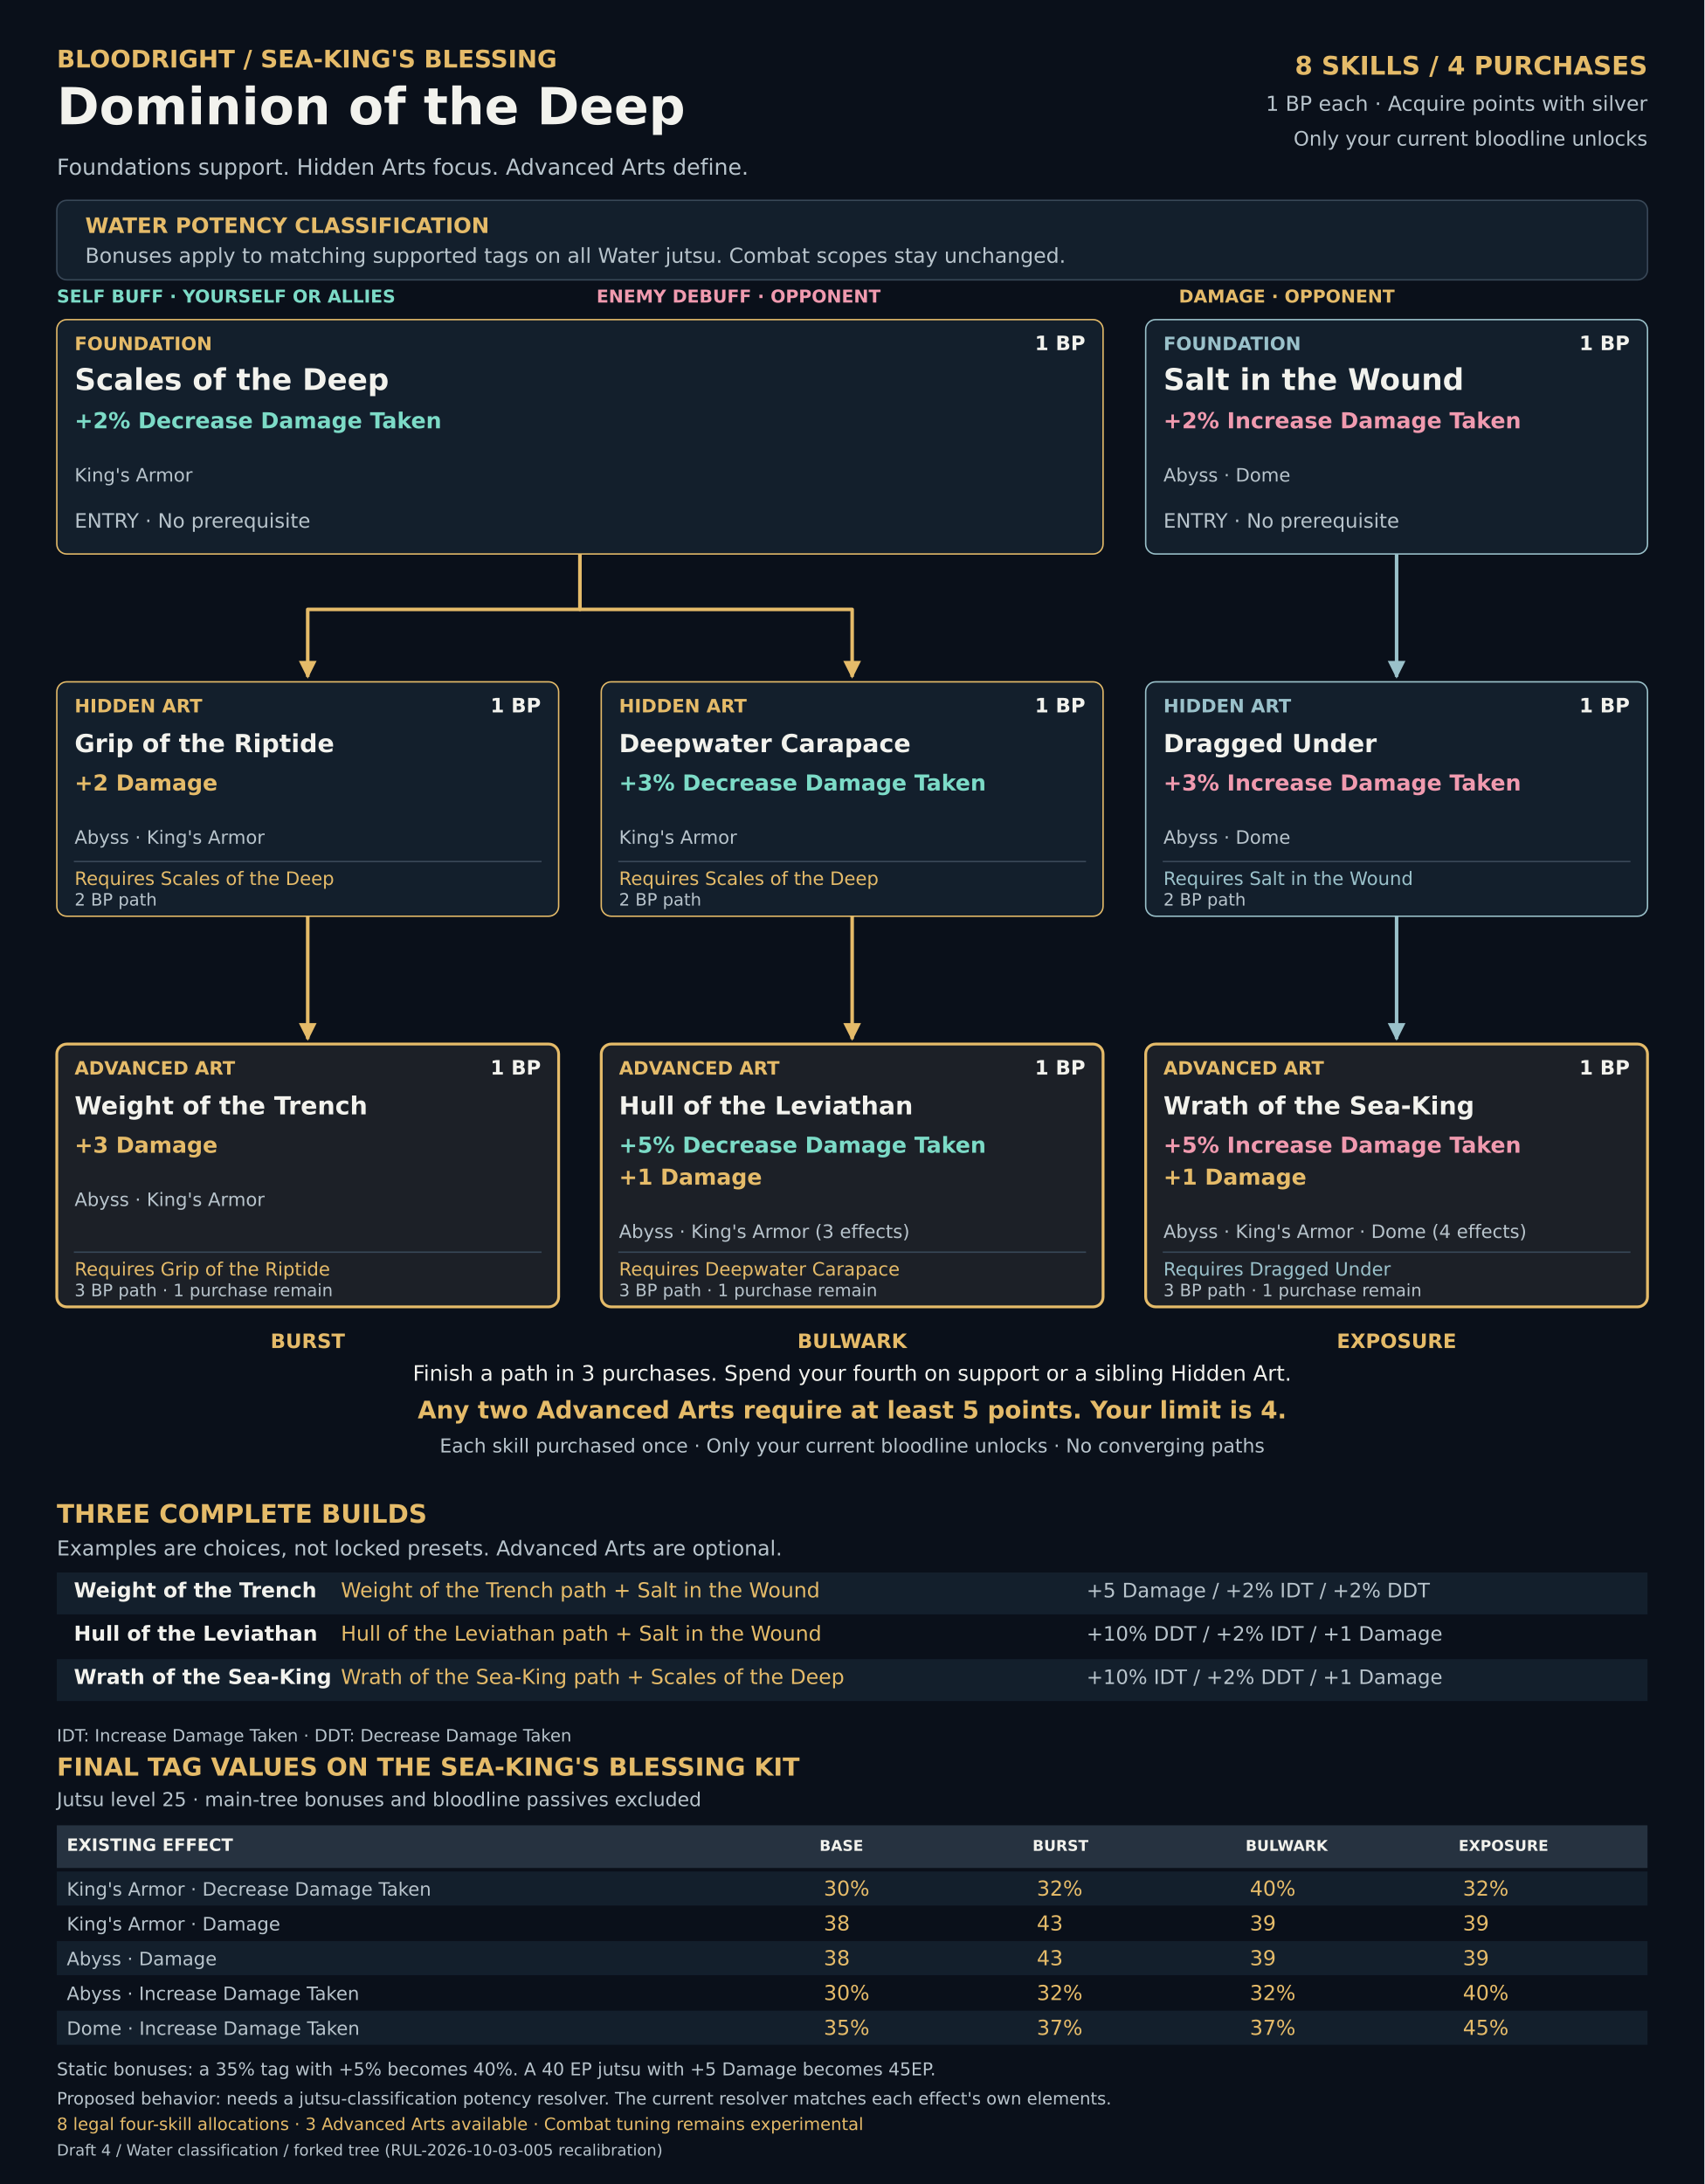
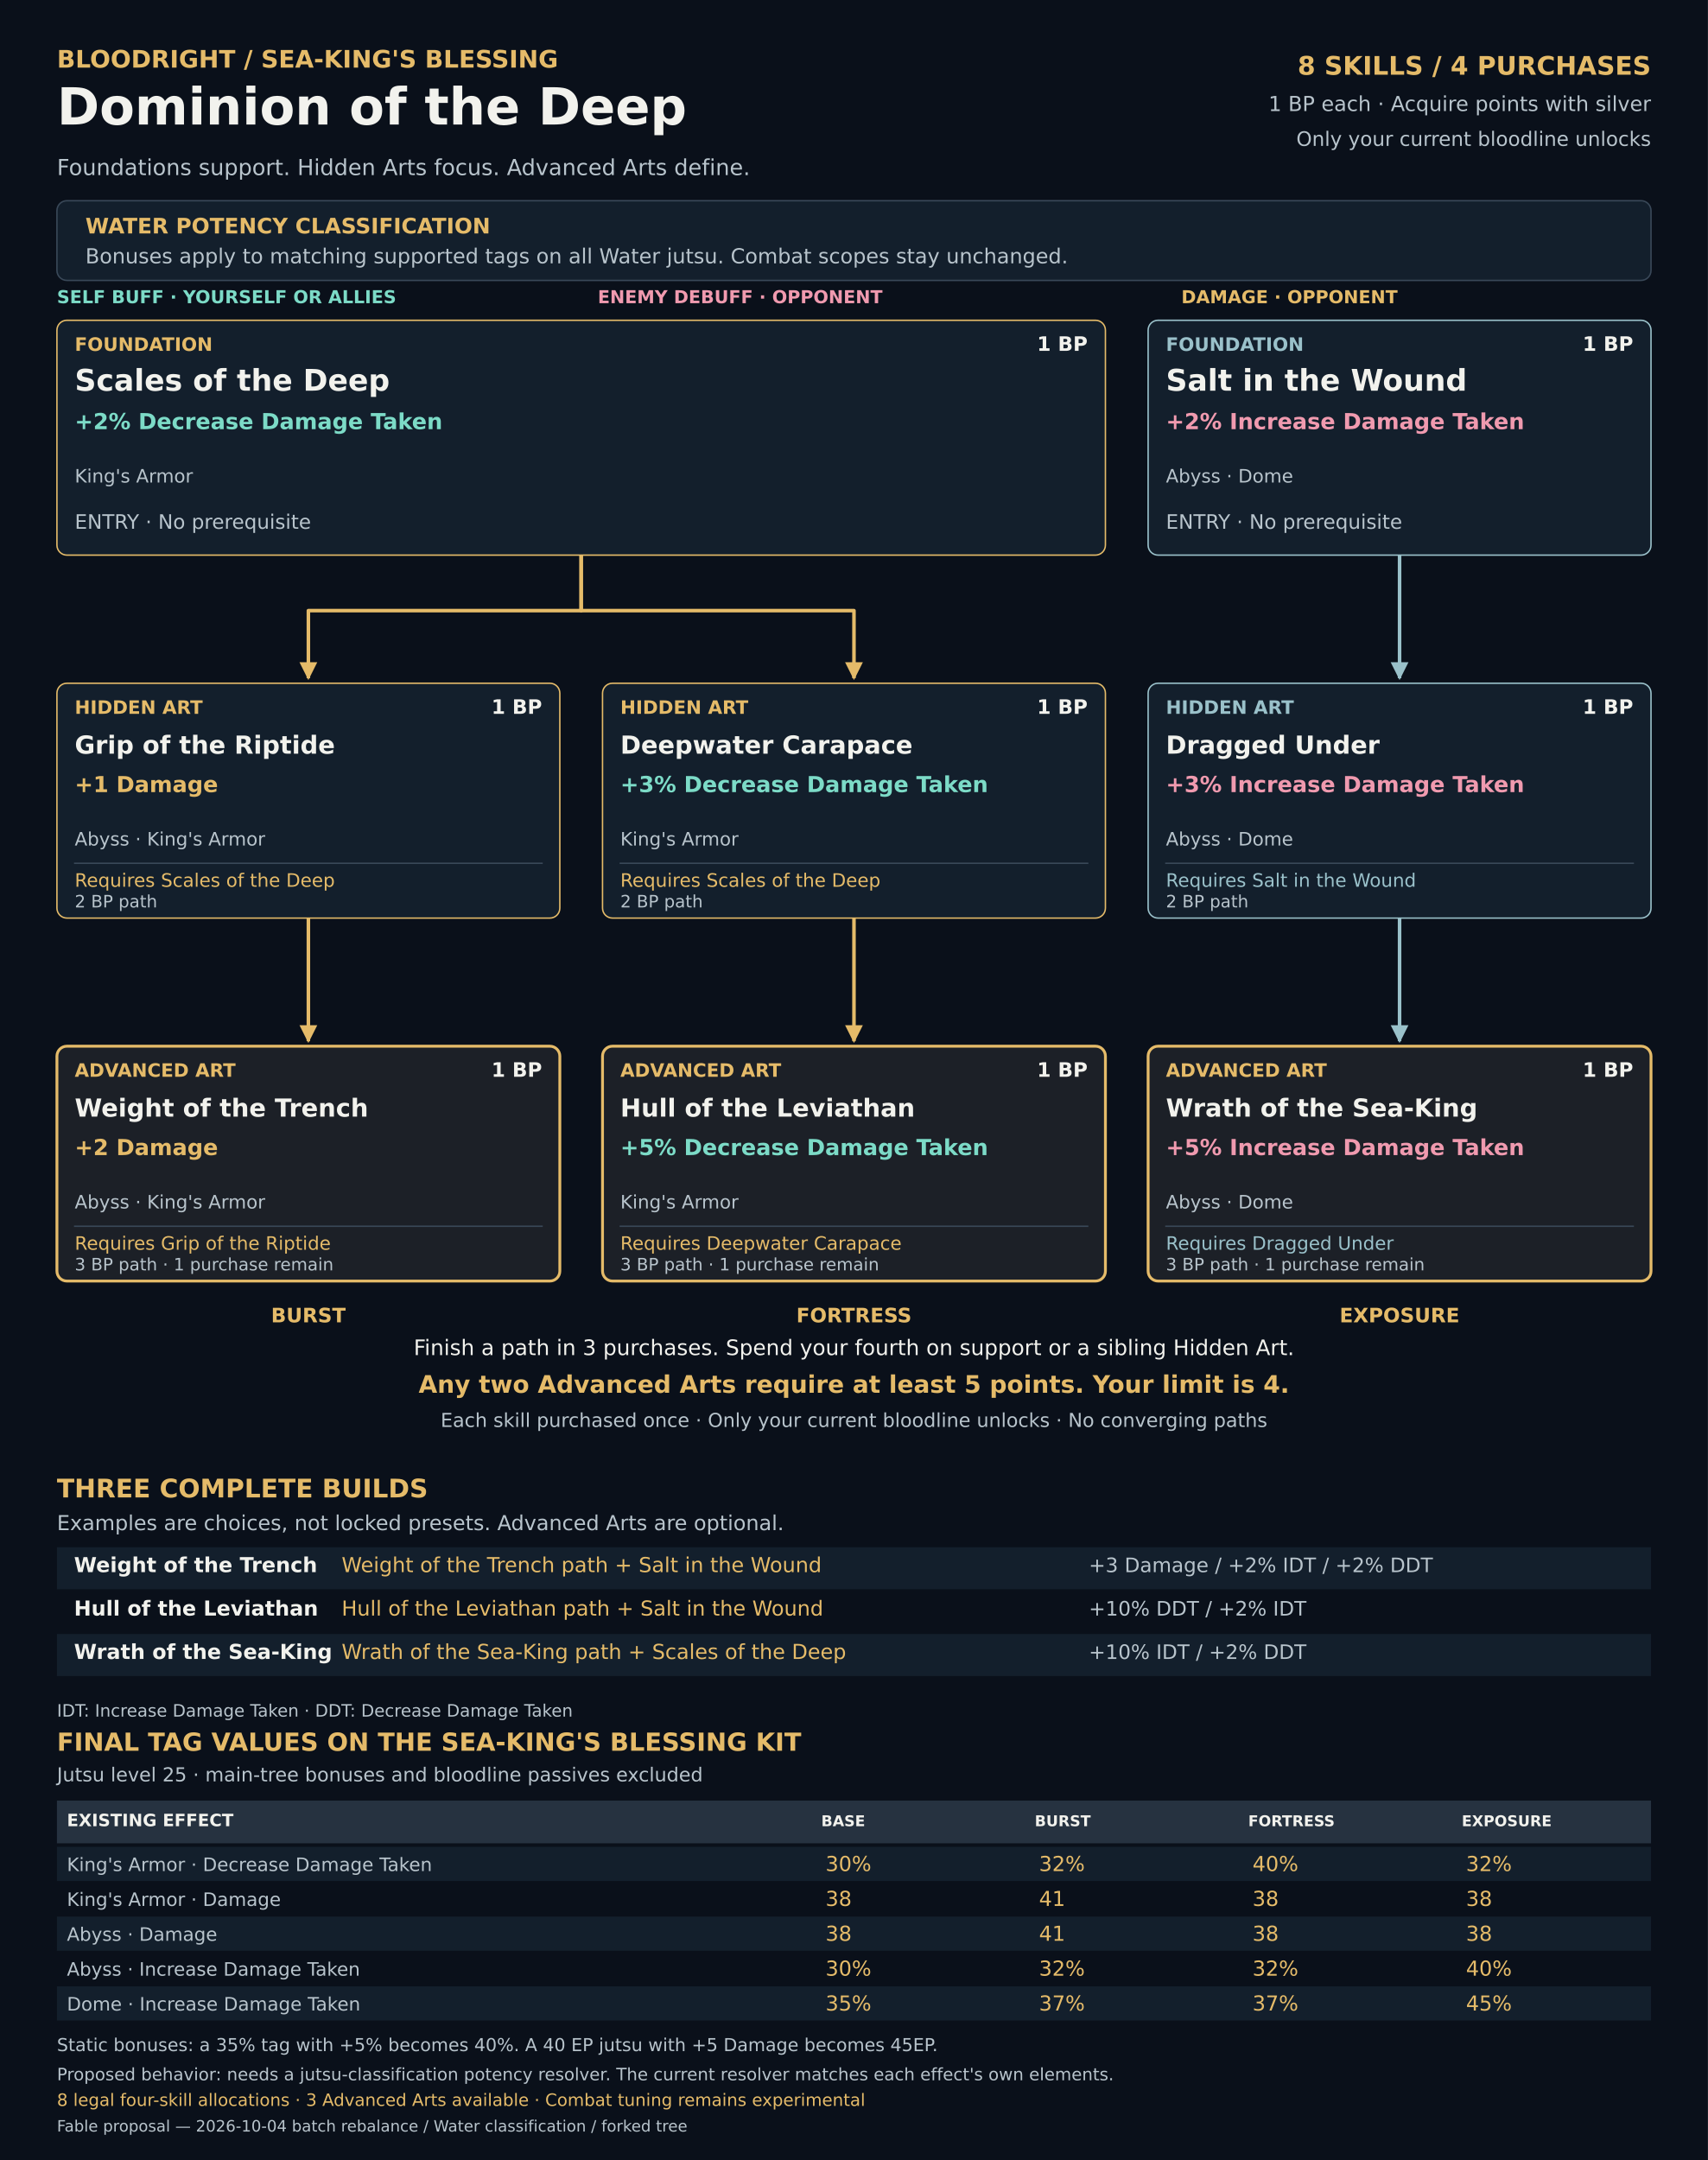
- <svg xmlns="http://www.w3.org/2000/svg" width="2400" height="3075" viewBox="0 0 2400 3075" role="img" aria-labelledby="title desc">
+ <svg xmlns="http://www.w3.org/2000/svg" width="2400" height="3035" viewBox="0 0 2400 3035" role="img" aria-labelledby="title desc">
  <defs>
    <marker id="arrow-0" viewBox="0 0 10 10" refX="9" refY="5" markerWidth="5" markerHeight="5" orient="auto">
      <path d="M0 0L10 5L0 10Z" fill="#e5bb69" />
    </marker>
    <marker id="arrow-1" viewBox="0 0 10 10" refX="9" refY="5" markerWidth="5" markerHeight="5" orient="auto">
      <path d="M0 0L10 5L0 10Z" fill="#9ac1ca" />
    </marker>
    <marker id="arrow-2" viewBox="0 0 10 10" refX="9" refY="5" markerWidth="5" markerHeight="5" orient="auto">
      <path d="M0 0L10 5L0 10Z" fill="#b8d98d" />
    </marker>
    <marker id="arrow-3" viewBox="0 0 10 10" refX="9" refY="5" markerWidth="5" markerHeight="5" orient="auto">
      <path d="M0 0L10 5L0 10Z" fill="#d9a6e0" />
    </marker>
  </defs>
  <g font-family="DejaVu Sans, sans-serif">
-     <rect x="0" y="0" width="2400" height="3075" rx="0" fill="#0a101a" />
+     <rect x="0" y="0" width="2400" height="3035" rx="0" fill="#0a101a" />
    <text x="80" y="95" font-size="34" font-weight="700" fill="#e5bb69" text-anchor="start">BLOODRIGHT / SEA-KING'S BLESSING</text>
    <text x="80" y="175" font-size="72" font-weight="700" fill="#f2f2ed" text-anchor="start">Dominion of the Deep</text>
    <text x="80" y="246" font-size="31" font-weight="400" fill="#b8c4cc" text-anchor="start">Foundations support. Hidden Arts focus. Advanced Arts define.</text>
    <text x="2320" y="105" font-size="36" font-weight="700" fill="#e5bb69" text-anchor="end">8 SKILLS  /  4 PURCHASES</text>
    <text x="2320" y="156" font-size="29" font-weight="400" fill="#b8c4cc" text-anchor="end">1 BP each · Acquire points with silver</text>
    <text x="2320" y="205" font-size="28" font-weight="400" fill="#b8c4cc" text-anchor="end">Only your current bloodline unlocks</text>
    <rect x="80" y="282" width="2240" height="112" rx="14" fill="#131f2c" stroke="#394858" stroke-width="2" />
    <text x="120" y="328" font-size="30" font-weight="700" fill="#e5bb69" text-anchor="start">WATER POTENCY CLASSIFICATION</text>
    <text x="120" y="370" font-size="29" font-weight="400" fill="#b8c4cc" text-anchor="start">Bonuses apply to matching supported tags on all Water jutsu. Combat scopes stay unchanged.</text>
    <text x="80" y="426" font-size="25" font-weight="700" fill="#7cdbc7" text-anchor="start">SELF BUFF · YOURSELF OR ALLIES</text>
    <text x="840" y="426" font-size="25" font-weight="700" fill="#f09aaf" text-anchor="start">ENEMY DEBUFF · OPPONENT</text>
    <text x="1660" y="426" font-size="25" font-weight="700" fill="#e5bb69" text-anchor="start">DAMAGE · OPPONENT</text>
    <path id="edge-02-03" data-from="02" data-to="03" d="M433.333 1290 V1463" fill="none" stroke="#e5bb69" stroke-width="5" stroke-linejoin="round" marker-end="url(#arrow-0)" />
    <path id="edge-04-05" data-from="04" data-to="05" d="M1200 1290 V1463" fill="none" stroke="#e5bb69" stroke-width="5" stroke-linejoin="round" marker-end="url(#arrow-0)" />
    <path id="edge-01-02" data-from="01" data-to="02" d="M816.667 780 V858 H433.333 V953" fill="none" stroke="#e5bb69" stroke-width="5" stroke-linejoin="round" marker-end="url(#arrow-0)" />
    <path id="edge-01-04" data-from="01" data-to="04" d="M816.667 780 V858 H1200 V953" fill="none" stroke="#e5bb69" stroke-width="5" stroke-linejoin="round" marker-end="url(#arrow-0)" />
    <path id="edge-07-08" data-from="07" data-to="08" d="M1966.67 1290 V1463" fill="none" stroke="#9ac1ca" stroke-width="5" stroke-linejoin="round" marker-end="url(#arrow-1)" />
    <path id="edge-06-07" data-from="06" data-to="07" d="M1966.67 780 V953" fill="none" stroke="#9ac1ca" stroke-width="5" stroke-linejoin="round" marker-end="url(#arrow-1)" />
    <g id="node-01" data-cost="1" data-prerequisites="" data-potency-classification="Water">
      <rect x="80" y="450" width="1473.33" height="330" rx="14" fill="#131f2c" stroke="#e5bb69" stroke-width="2" />
      <text x="105.0" y="493" font-size="26" font-weight="700" fill="#e5bb69" text-anchor="start">FOUNDATION</text>
      <text x="1528.333" y="493" font-size="28" font-weight="700" fill="#f2f2ed" text-anchor="end">1 BP</text>
      <text x="105.0" y="549" font-size="42" font-weight="700" fill="#f2f2ed" text-anchor="start">Scales of the Deep</text>
      <text x="105.0" y="603" font-size="31" font-weight="700" fill="#7cdbc7" text-anchor="start">+2% Decrease Damage Taken</text>
      <text x="105.0" y="678" font-size="26" font-weight="400" fill="#b8c4cc" text-anchor="start">King's Armor</text>
      <text x="105.0" y="743" font-size="28" font-weight="400" fill="#b8c4cc" text-anchor="start">ENTRY · No prerequisite</text>
    </g>
    <g id="node-06" data-cost="1" data-prerequisites="" data-potency-classification="Water">
      <rect x="1613.33" y="450" width="706.667" height="330" rx="14" fill="#131f2c" stroke="#9ac1ca" stroke-width="2" />
      <text x="1638.333" y="493" font-size="26" font-weight="700" fill="#9ac1ca" text-anchor="start">FOUNDATION</text>
      <text x="2295.0" y="493" font-size="28" font-weight="700" fill="#f2f2ed" text-anchor="end">1 BP</text>
      <text x="1638.333" y="549" font-size="42" font-weight="700" fill="#f2f2ed" text-anchor="start">Salt in the Wound</text>
      <text x="1638.333" y="603" font-size="31" font-weight="700" fill="#f09aaf" text-anchor="start">+2% Increase Damage Taken</text>
      <text x="1638.333" y="678" font-size="26" font-weight="400" fill="#b8c4cc" text-anchor="start">Abyss · Dome</text>
      <text x="1638.333" y="743" font-size="28" font-weight="400" fill="#b8c4cc" text-anchor="start">ENTRY · No prerequisite</text>
    </g>
    <g id="node-02" data-cost="1" data-prerequisites="01" data-potency-classification="Water">
      <rect x="80" y="960" width="706.667" height="330" rx="14" fill="#131f2c" stroke="#e5bb69" stroke-width="2" />
      <text x="105.0" y="1003" font-size="26" font-weight="700" fill="#e5bb69" text-anchor="start">HIDDEN ART</text>
      <text x="761.667" y="1003" font-size="28" font-weight="700" fill="#f2f2ed" text-anchor="end">1 BP</text>
      <text x="105.0" y="1059" font-size="35" font-weight="700" fill="#f2f2ed" text-anchor="start">Grip of the Riptide</text>
-       <text x="105.0" y="1113" font-size="31" font-weight="700" fill="#e5bb69" text-anchor="start">+2 Damage</text>
+       <text x="105.0" y="1113" font-size="31" font-weight="700" fill="#e5bb69" text-anchor="start">+1 Damage</text>
      <text x="105.0" y="1188" font-size="26" font-weight="400" fill="#b8c4cc" text-anchor="start">Abyss · King's Armor</text>
      <path d="M104 1213 L762.667 1213" fill="none" stroke="#394858" stroke-width="2" />
      <text x="105.0" y="1246" font-size="26" font-weight="400" fill="#e5bb69" text-anchor="start">Requires Scales of the Deep</text>
      <text x="105.0" y="1275" font-size="24" font-weight="400" fill="#b8c4cc" text-anchor="start">2 BP path</text>
    </g>
    <g id="node-04" data-cost="1" data-prerequisites="01" data-potency-classification="Water">
      <rect x="846.667" y="960" width="706.667" height="330" rx="14" fill="#131f2c" stroke="#e5bb69" stroke-width="2" />
      <text x="871.667" y="1003" font-size="26" font-weight="700" fill="#e5bb69" text-anchor="start">HIDDEN ART</text>
      <text x="1528.333" y="1003" font-size="28" font-weight="700" fill="#f2f2ed" text-anchor="end">1 BP</text>
      <text x="871.667" y="1059" font-size="35" font-weight="700" fill="#f2f2ed" text-anchor="start">Deepwater Carapace</text>
      <text x="871.667" y="1113" font-size="31" font-weight="700" fill="#7cdbc7" text-anchor="start">+3% Decrease Damage Taken</text>
      <text x="871.667" y="1188" font-size="26" font-weight="400" fill="#b8c4cc" text-anchor="start">King's Armor</text>
      <path d="M870.667 1213 L1529.33 1213" fill="none" stroke="#394858" stroke-width="2" />
      <text x="871.667" y="1246" font-size="26" font-weight="400" fill="#e5bb69" text-anchor="start">Requires Scales of the Deep</text>
      <text x="871.667" y="1275" font-size="24" font-weight="400" fill="#b8c4cc" text-anchor="start">2 BP path</text>
    </g>
    <g id="node-07" data-cost="1" data-prerequisites="06" data-potency-classification="Water">
      <rect x="1613.33" y="960" width="706.667" height="330" rx="14" fill="#131f2c" stroke="#9ac1ca" stroke-width="2" />
      <text x="1638.333" y="1003" font-size="26" font-weight="700" fill="#9ac1ca" text-anchor="start">HIDDEN ART</text>
      <text x="2295.0" y="1003" font-size="28" font-weight="700" fill="#f2f2ed" text-anchor="end">1 BP</text>
      <text x="1638.333" y="1059" font-size="35" font-weight="700" fill="#f2f2ed" text-anchor="start">Dragged Under</text>
      <text x="1638.333" y="1113" font-size="31" font-weight="700" fill="#f09aaf" text-anchor="start">+3% Increase Damage Taken</text>
      <text x="1638.333" y="1188" font-size="26" font-weight="400" fill="#b8c4cc" text-anchor="start">Abyss · Dome</text>
      <path d="M1637.33 1213 L2296 1213" fill="none" stroke="#394858" stroke-width="2" />
      <text x="1638.333" y="1246" font-size="26" font-weight="400" fill="#9ac1ca" text-anchor="start">Requires Salt in the Wound</text>
      <text x="1638.333" y="1275" font-size="24" font-weight="400" fill="#b8c4cc" text-anchor="start">2 BP path</text>
    </g>
    <g id="node-03" data-cost="1" data-prerequisites="02" data-potency-classification="Water">
-       <rect x="80" y="1470" width="706.667" height="370" rx="14" fill="#1c2027" stroke="#e5bb69" stroke-width="4" />
+       <rect x="80" y="1470" width="706.667" height="330" rx="14" fill="#1c2027" stroke="#e5bb69" stroke-width="4" />
      <text x="105.0" y="1513" font-size="26" font-weight="700" fill="#e5bb69" text-anchor="start">ADVANCED ART</text>
      <text x="761.667" y="1513" font-size="28" font-weight="700" fill="#f2f2ed" text-anchor="end">1 BP</text>
      <text x="105.0" y="1569" font-size="35" font-weight="700" fill="#f2f2ed" text-anchor="start">Weight of the Trench</text>
-       <text x="105.0" y="1623" font-size="31" font-weight="700" fill="#e5bb69" text-anchor="start">+3 Damage</text>
+       <text x="105.0" y="1623" font-size="31" font-weight="700" fill="#e5bb69" text-anchor="start">+2 Damage</text>
      <text x="105.0" y="1698" font-size="26" font-weight="400" fill="#b8c4cc" text-anchor="start">Abyss · King's Armor</text>
-       <path d="M104 1763 L762.667 1763" fill="none" stroke="#394858" stroke-width="2" />
-       <text x="105.0" y="1796" font-size="26" font-weight="400" fill="#e5bb69" text-anchor="start">Requires Grip of the Riptide</text>
-       <text x="105.0" y="1825" font-size="24" font-weight="400" fill="#b8c4cc" text-anchor="start">3 BP path · 1 purchase remain</text>
+       <path d="M104 1723 L762.667 1723" fill="none" stroke="#394858" stroke-width="2" />
+       <text x="105.0" y="1756" font-size="26" font-weight="400" fill="#e5bb69" text-anchor="start">Requires Grip of the Riptide</text>
+       <text x="105.0" y="1785" font-size="24" font-weight="400" fill="#b8c4cc" text-anchor="start">3 BP path · 1 purchase remain</text>
    </g>
    <g id="node-05" data-cost="1" data-prerequisites="04" data-potency-classification="Water">
-       <rect x="846.667" y="1470" width="706.667" height="370" rx="14" fill="#1c2027" stroke="#e5bb69" stroke-width="4" />
+       <rect x="846.667" y="1470" width="706.667" height="330" rx="14" fill="#1c2027" stroke="#e5bb69" stroke-width="4" />
      <text x="871.667" y="1513" font-size="26" font-weight="700" fill="#e5bb69" text-anchor="start">ADVANCED ART</text>
      <text x="1528.333" y="1513" font-size="28" font-weight="700" fill="#f2f2ed" text-anchor="end">1 BP</text>
      <text x="871.667" y="1569" font-size="35" font-weight="700" fill="#f2f2ed" text-anchor="start">Hull of the Leviathan</text>
      <text x="871.667" y="1623" font-size="31" font-weight="700" fill="#7cdbc7" text-anchor="start">+5% Decrease Damage Taken</text>
-       <text x="871.667" y="1668" font-size="31" font-weight="700" fill="#e5bb69" text-anchor="start">+1 Damage</text>
-       <text x="871.667" y="1743" font-size="26" font-weight="400" fill="#b8c4cc" text-anchor="start">Abyss · King's Armor (3 effects)</text>
-       <path d="M870.667 1763 L1529.33 1763" fill="none" stroke="#394858" stroke-width="2" />
-       <text x="871.667" y="1796" font-size="26" font-weight="400" fill="#e5bb69" text-anchor="start">Requires Deepwater Carapace</text>
-       <text x="871.667" y="1825" font-size="24" font-weight="400" fill="#b8c4cc" text-anchor="start">3 BP path · 1 purchase remain</text>
+       <text x="871.667" y="1698" font-size="26" font-weight="400" fill="#b8c4cc" text-anchor="start">King's Armor</text>
+       <path d="M870.667 1723 L1529.33 1723" fill="none" stroke="#394858" stroke-width="2" />
+       <text x="871.667" y="1756" font-size="26" font-weight="400" fill="#e5bb69" text-anchor="start">Requires Deepwater Carapace</text>
+       <text x="871.667" y="1785" font-size="24" font-weight="400" fill="#b8c4cc" text-anchor="start">3 BP path · 1 purchase remain</text>
    </g>
    <g id="node-08" data-cost="1" data-prerequisites="07" data-potency-classification="Water">
-       <rect x="1613.33" y="1470" width="706.667" height="370" rx="14" fill="#1c2027" stroke="#e5bb69" stroke-width="4" />
+       <rect x="1613.33" y="1470" width="706.667" height="330" rx="14" fill="#1c2027" stroke="#e5bb69" stroke-width="4" />
      <text x="1638.333" y="1513" font-size="26" font-weight="700" fill="#e5bb69" text-anchor="start">ADVANCED ART</text>
      <text x="2295.0" y="1513" font-size="28" font-weight="700" fill="#f2f2ed" text-anchor="end">1 BP</text>
      <text x="1638.333" y="1569" font-size="35" font-weight="700" fill="#f2f2ed" text-anchor="start">Wrath of the Sea-King</text>
      <text x="1638.333" y="1623" font-size="31" font-weight="700" fill="#f09aaf" text-anchor="start">+5% Increase Damage Taken</text>
-       <text x="1638.333" y="1668" font-size="31" font-weight="700" fill="#e5bb69" text-anchor="start">+1 Damage</text>
-       <text x="1638.333" y="1743" font-size="26" font-weight="400" fill="#b8c4cc" text-anchor="start">Abyss · King's Armor · Dome (4 effects)</text>
-       <path d="M1637.33 1763 L2296 1763" fill="none" stroke="#394858" stroke-width="2" />
-       <text x="1638.333" y="1796" font-size="26" font-weight="400" fill="#9ac1ca" text-anchor="start">Requires Dragged Under</text>
-       <text x="1638.333" y="1825" font-size="24" font-weight="400" fill="#b8c4cc" text-anchor="start">3 BP path · 1 purchase remain</text>
+       <text x="1638.333" y="1698" font-size="26" font-weight="400" fill="#b8c4cc" text-anchor="start">Abyss · Dome</text>
+       <path d="M1637.33 1723 L2296 1723" fill="none" stroke="#394858" stroke-width="2" />
+       <text x="1638.333" y="1756" font-size="26" font-weight="400" fill="#9ac1ca" text-anchor="start">Requires Dragged Under</text>
+       <text x="1638.333" y="1785" font-size="24" font-weight="400" fill="#b8c4cc" text-anchor="start">3 BP path · 1 purchase remain</text>
    </g>
-     <text x="433.333" y="1898" font-size="28" font-weight="700" fill="#e5bb69" text-anchor="middle">BURST</text>
-     <text x="1200.0" y="1898" font-size="28" font-weight="700" fill="#e5bb69" text-anchor="middle">BULWARK</text>
-     <text x="1966.667" y="1898" font-size="28" font-weight="700" fill="#e5bb69" text-anchor="middle">EXPOSURE</text>
-     <text x="1200.0" y="1944" font-size="30" font-weight="400" fill="#f2f2ed" text-anchor="middle">Finish a path in 3 purchases. Spend your fourth on support or a sibling Hidden Art.</text>
-     <text x="1200.0" y="1997" font-size="34" font-weight="700" fill="#e5bb69" text-anchor="middle">Any two Advanced Arts require at least 5 points. Your limit is 4.</text>
-     <text x="1200.0" y="2045" font-size="27" font-weight="400" fill="#b8c4cc" text-anchor="middle">Each skill purchased once · Only your current bloodline unlocks · No converging paths</text>
-     <text x="80" y="2144" font-size="36" font-weight="700" fill="#e5bb69" text-anchor="start">THREE COMPLETE BUILDS</text>
-     <text x="80" y="2190" font-size="29" font-weight="400" fill="#b8c4cc" text-anchor="start">Examples are choices, not locked presets. Advanced Arts are optional.</text>
-     <rect x="80" y="2214" width="2240" height="59" rx="0" fill="#131f2c" />
-     <text x="104" y="2249" font-size="29" font-weight="700" fill="#f2f2ed" text-anchor="start">Weight of the Trench</text>
-     <text x="480" y="2249" font-size="29" font-weight="400" fill="#e5bb69" text-anchor="start">Weight of the Trench path + Salt in the Wound</text>
-     <text x="1530" y="2249" font-size="28" font-weight="400" fill="#b8c4cc" text-anchor="start">+5 Damage / +2% IDT / +2% DDT</text>
-     <rect x="80" y="2275" width="2240" height="59" rx="0" fill="#0a101a" />
-     <text x="104" y="2310" font-size="29" font-weight="700" fill="#f2f2ed" text-anchor="start">Hull of the Leviathan</text>
-     <text x="480" y="2310" font-size="29" font-weight="400" fill="#e5bb69" text-anchor="start">Hull of the Leviathan path + Salt in the Wound</text>
-     <text x="1530" y="2310" font-size="28" font-weight="400" fill="#b8c4cc" text-anchor="start">+10% DDT / +2% IDT / +1 Damage</text>
-     <rect x="80" y="2336" width="2240" height="59" rx="0" fill="#131f2c" />
-     <text x="104" y="2371" font-size="29" font-weight="700" fill="#f2f2ed" text-anchor="start">Wrath of the Sea-King</text>
-     <text x="480" y="2371" font-size="29" font-weight="400" fill="#e5bb69" text-anchor="start">Wrath of the Sea-King path + Scales of the Deep</text>
-     <text x="1530" y="2371" font-size="28" font-weight="400" fill="#b8c4cc" text-anchor="start">+10% IDT / +2% DDT / +1 Damage</text>
-     <text x="80" y="2452" font-size="24" font-weight="400" fill="#b8c4cc" text-anchor="start">IDT: Increase Damage Taken · DDT: Decrease Damage Taken</text>
-     <text x="80" y="2500" font-size="35" font-weight="700" fill="#e5bb69" text-anchor="start">FINAL TAG VALUES ON THE SEA-KING'S BLESSING KIT</text>
-     <text x="80" y="2543" font-size="27" font-weight="400" fill="#b8c4cc" text-anchor="start">Jutsu level 25 · main-tree bonuses and bloodline passives excluded</text>
-     <rect x="80" y="2570" width="2240" height="60" rx="0" fill="#263240" />
-     <text x="94" y="2606" font-size="24" font-weight="700" fill="#f2f2ed" text-anchor="start">EXISTING EFFECT</text>
-     <text x="1154.0" y="2606" font-size="21" font-weight="700" fill="#f2f2ed" text-anchor="start">BASE</text>
-     <text x="1454.0" y="2606" font-size="21" font-weight="700" fill="#f2f2ed" text-anchor="start">BURST</text>
-     <text x="1754.0" y="2606" font-size="21" font-weight="700" fill="#f2f2ed" text-anchor="start">BULWARK</text>
-     <text x="2054.0" y="2606" font-size="21" font-weight="700" fill="#f2f2ed" text-anchor="start">EXPOSURE</text>
-     <rect x="80" y="2635" width="2240" height="48" rx="0" fill="#131f2c" />
-     <text x="94" y="2669" font-size="26" font-weight="400" fill="#b8c4cc" text-anchor="start">King's Armor · Decrease Damage Taken</text>
-     <text x="1160.0" y="2669" font-size="29" font-weight="400" fill="#e5bb69" text-anchor="start">30%</text>
-     <text x="1460.0" y="2669" font-size="29" font-weight="400" fill="#e5bb69" text-anchor="start">32%</text>
-     <text x="1760.0" y="2669" font-size="29" font-weight="400" fill="#e5bb69" text-anchor="start">40%</text>
-     <text x="2060.0" y="2669" font-size="29" font-weight="400" fill="#e5bb69" text-anchor="start">32%</text>
-     <text x="94" y="2718" font-size="26" font-weight="400" fill="#b8c4cc" text-anchor="start">King's Armor · Damage</text>
-     <text x="1160.0" y="2718" font-size="29" font-weight="400" fill="#e5bb69" text-anchor="start">38</text>
-     <text x="1460.0" y="2718" font-size="29" font-weight="400" fill="#e5bb69" text-anchor="start">43</text>
-     <text x="1760.0" y="2718" font-size="29" font-weight="400" fill="#e5bb69" text-anchor="start">39</text>
-     <text x="2060.0" y="2718" font-size="29" font-weight="400" fill="#e5bb69" text-anchor="start">39</text>
-     <rect x="80" y="2733" width="2240" height="48" rx="0" fill="#131f2c" />
-     <text x="94" y="2767" font-size="26" font-weight="400" fill="#b8c4cc" text-anchor="start">Abyss · Damage</text>
-     <text x="1160.0" y="2767" font-size="29" font-weight="400" fill="#e5bb69" text-anchor="start">38</text>
-     <text x="1460.0" y="2767" font-size="29" font-weight="400" fill="#e5bb69" text-anchor="start">43</text>
-     <text x="1760.0" y="2767" font-size="29" font-weight="400" fill="#e5bb69" text-anchor="start">39</text>
-     <text x="2060.0" y="2767" font-size="29" font-weight="400" fill="#e5bb69" text-anchor="start">39</text>
-     <text x="94" y="2816" font-size="26" font-weight="400" fill="#b8c4cc" text-anchor="start">Abyss · Increase Damage Taken</text>
-     <text x="1160.0" y="2816" font-size="29" font-weight="400" fill="#e5bb69" text-anchor="start">30%</text>
-     <text x="1460.0" y="2816" font-size="29" font-weight="400" fill="#e5bb69" text-anchor="start">32%</text>
-     <text x="1760.0" y="2816" font-size="29" font-weight="400" fill="#e5bb69" text-anchor="start">32%</text>
-     <text x="2060.0" y="2816" font-size="29" font-weight="400" fill="#e5bb69" text-anchor="start">40%</text>
-     <rect x="80" y="2831" width="2240" height="48" rx="0" fill="#131f2c" />
-     <text x="94" y="2865" font-size="26" font-weight="400" fill="#b8c4cc" text-anchor="start">Dome · Increase Damage Taken</text>
-     <text x="1160.0" y="2865" font-size="29" font-weight="400" fill="#e5bb69" text-anchor="start">35%</text>
-     <text x="1460.0" y="2865" font-size="29" font-weight="400" fill="#e5bb69" text-anchor="start">37%</text>
-     <text x="1760.0" y="2865" font-size="29" font-weight="400" fill="#e5bb69" text-anchor="start">37%</text>
-     <text x="2060.0" y="2865" font-size="29" font-weight="400" fill="#e5bb69" text-anchor="start">45%</text>
-     <text x="80" y="2922" font-size="25" font-weight="400" fill="#b8c4cc" text-anchor="start">Static bonuses: a 35% tag with +5% becomes 40%. A 40 EP jutsu with +5 Damage becomes 45EP.</text>
-     <text x="80" y="2963" font-size="24" font-weight="400" fill="#b8c4cc" text-anchor="start">Proposed behavior: needs a jutsu-classification potency resolver. The current resolver matches each effect's own elements.</text>
-     <text x="80" y="2999" font-size="24" font-weight="400" fill="#e5bb69" text-anchor="start">8 legal four-skill allocations · 3 Advanced Arts available · Combat tuning remains experimental</text>
-     <text x="80" y="3035" font-size="22" font-weight="400" fill="#b8c4cc" text-anchor="start">Draft 4 / Water classification / forked tree (RUL-2026-10-03-005 recalibration)</text>
+     <text x="433.333" y="1858" font-size="28" font-weight="700" fill="#e5bb69" text-anchor="middle">BURST</text>
+     <text x="1200.0" y="1858" font-size="28" font-weight="700" fill="#e5bb69" text-anchor="middle">FORTRESS</text>
+     <text x="1966.667" y="1858" font-size="28" font-weight="700" fill="#e5bb69" text-anchor="middle">EXPOSURE</text>
+     <text x="1200.0" y="1904" font-size="30" font-weight="400" fill="#f2f2ed" text-anchor="middle">Finish a path in 3 purchases. Spend your fourth on support or a sibling Hidden Art.</text>
+     <text x="1200.0" y="1957" font-size="34" font-weight="700" fill="#e5bb69" text-anchor="middle">Any two Advanced Arts require at least 5 points. Your limit is 4.</text>
+     <text x="1200.0" y="2005" font-size="27" font-weight="400" fill="#b8c4cc" text-anchor="middle">Each skill purchased once · Only your current bloodline unlocks · No converging paths</text>
+     <text x="80" y="2104" font-size="36" font-weight="700" fill="#e5bb69" text-anchor="start">THREE COMPLETE BUILDS</text>
+     <text x="80" y="2150" font-size="29" font-weight="400" fill="#b8c4cc" text-anchor="start">Examples are choices, not locked presets. Advanced Arts are optional.</text>
+     <rect x="80" y="2174" width="2240" height="59" rx="0" fill="#131f2c" />
+     <text x="104" y="2209" font-size="29" font-weight="700" fill="#f2f2ed" text-anchor="start">Weight of the Trench</text>
+     <text x="480" y="2209" font-size="29" font-weight="400" fill="#e5bb69" text-anchor="start">Weight of the Trench path + Salt in the Wound</text>
+     <text x="1530" y="2209" font-size="28" font-weight="400" fill="#b8c4cc" text-anchor="start">+3 Damage / +2% IDT / +2% DDT</text>
+     <rect x="80" y="2235" width="2240" height="59" rx="0" fill="#0a101a" />
+     <text x="104" y="2270" font-size="29" font-weight="700" fill="#f2f2ed" text-anchor="start">Hull of the Leviathan</text>
+     <text x="480" y="2270" font-size="29" font-weight="400" fill="#e5bb69" text-anchor="start">Hull of the Leviathan path + Salt in the Wound</text>
+     <text x="1530" y="2270" font-size="28" font-weight="400" fill="#b8c4cc" text-anchor="start">+10% DDT / +2% IDT</text>
+     <rect x="80" y="2296" width="2240" height="59" rx="0" fill="#131f2c" />
+     <text x="104" y="2331" font-size="29" font-weight="700" fill="#f2f2ed" text-anchor="start">Wrath of the Sea-King</text>
+     <text x="480" y="2331" font-size="29" font-weight="400" fill="#e5bb69" text-anchor="start">Wrath of the Sea-King path + Scales of the Deep</text>
+     <text x="1530" y="2331" font-size="28" font-weight="400" fill="#b8c4cc" text-anchor="start">+10% IDT / +2% DDT</text>
+     <text x="80" y="2412" font-size="24" font-weight="400" fill="#b8c4cc" text-anchor="start">IDT: Increase Damage Taken · DDT: Decrease Damage Taken</text>
+     <text x="80" y="2460" font-size="35" font-weight="700" fill="#e5bb69" text-anchor="start">FINAL TAG VALUES ON THE SEA-KING'S BLESSING KIT</text>
+     <text x="80" y="2503" font-size="27" font-weight="400" fill="#b8c4cc" text-anchor="start">Jutsu level 25 · main-tree bonuses and bloodline passives excluded</text>
+     <rect x="80" y="2530" width="2240" height="60" rx="0" fill="#263240" />
+     <text x="94" y="2566" font-size="24" font-weight="700" fill="#f2f2ed" text-anchor="start">EXISTING EFFECT</text>
+     <text x="1154.0" y="2566" font-size="21" font-weight="700" fill="#f2f2ed" text-anchor="start">BASE</text>
+     <text x="1454.0" y="2566" font-size="21" font-weight="700" fill="#f2f2ed" text-anchor="start">BURST</text>
+     <text x="1754.0" y="2566" font-size="21" font-weight="700" fill="#f2f2ed" text-anchor="start">FORTRESS</text>
+     <text x="2054.0" y="2566" font-size="21" font-weight="700" fill="#f2f2ed" text-anchor="start">EXPOSURE</text>
+     <rect x="80" y="2595" width="2240" height="48" rx="0" fill="#131f2c" />
+     <text x="94" y="2629" font-size="26" font-weight="400" fill="#b8c4cc" text-anchor="start">King's Armor · Decrease Damage Taken</text>
+     <text x="1160.0" y="2629" font-size="29" font-weight="400" fill="#e5bb69" text-anchor="start">30%</text>
+     <text x="1460.0" y="2629" font-size="29" font-weight="400" fill="#e5bb69" text-anchor="start">32%</text>
+     <text x="1760.0" y="2629" font-size="29" font-weight="400" fill="#e5bb69" text-anchor="start">40%</text>
+     <text x="2060.0" y="2629" font-size="29" font-weight="400" fill="#e5bb69" text-anchor="start">32%</text>
+     <text x="94" y="2678" font-size="26" font-weight="400" fill="#b8c4cc" text-anchor="start">King's Armor · Damage</text>
+     <text x="1160.0" y="2678" font-size="29" font-weight="400" fill="#e5bb69" text-anchor="start">38</text>
+     <text x="1460.0" y="2678" font-size="29" font-weight="400" fill="#e5bb69" text-anchor="start">41</text>
+     <text x="1760.0" y="2678" font-size="29" font-weight="400" fill="#e5bb69" text-anchor="start">38</text>
+     <text x="2060.0" y="2678" font-size="29" font-weight="400" fill="#e5bb69" text-anchor="start">38</text>
+     <rect x="80" y="2693" width="2240" height="48" rx="0" fill="#131f2c" />
+     <text x="94" y="2727" font-size="26" font-weight="400" fill="#b8c4cc" text-anchor="start">Abyss · Damage</text>
+     <text x="1160.0" y="2727" font-size="29" font-weight="400" fill="#e5bb69" text-anchor="start">38</text>
+     <text x="1460.0" y="2727" font-size="29" font-weight="400" fill="#e5bb69" text-anchor="start">41</text>
+     <text x="1760.0" y="2727" font-size="29" font-weight="400" fill="#e5bb69" text-anchor="start">38</text>
+     <text x="2060.0" y="2727" font-size="29" font-weight="400" fill="#e5bb69" text-anchor="start">38</text>
+     <text x="94" y="2776" font-size="26" font-weight="400" fill="#b8c4cc" text-anchor="start">Abyss · Increase Damage Taken</text>
+     <text x="1160.0" y="2776" font-size="29" font-weight="400" fill="#e5bb69" text-anchor="start">30%</text>
+     <text x="1460.0" y="2776" font-size="29" font-weight="400" fill="#e5bb69" text-anchor="start">32%</text>
+     <text x="1760.0" y="2776" font-size="29" font-weight="400" fill="#e5bb69" text-anchor="start">32%</text>
+     <text x="2060.0" y="2776" font-size="29" font-weight="400" fill="#e5bb69" text-anchor="start">40%</text>
+     <rect x="80" y="2791" width="2240" height="48" rx="0" fill="#131f2c" />
+     <text x="94" y="2825" font-size="26" font-weight="400" fill="#b8c4cc" text-anchor="start">Dome · Increase Damage Taken</text>
+     <text x="1160.0" y="2825" font-size="29" font-weight="400" fill="#e5bb69" text-anchor="start">35%</text>
+     <text x="1460.0" y="2825" font-size="29" font-weight="400" fill="#e5bb69" text-anchor="start">37%</text>
+     <text x="1760.0" y="2825" font-size="29" font-weight="400" fill="#e5bb69" text-anchor="start">37%</text>
+     <text x="2060.0" y="2825" font-size="29" font-weight="400" fill="#e5bb69" text-anchor="start">45%</text>
+     <text x="80" y="2882" font-size="25" font-weight="400" fill="#b8c4cc" text-anchor="start">Static bonuses: a 35% tag with +5% becomes 40%. A 40 EP jutsu with +5 Damage becomes 45EP.</text>
+     <text x="80" y="2923" font-size="24" font-weight="400" fill="#b8c4cc" text-anchor="start">Proposed behavior: needs a jutsu-classification potency resolver. The current resolver matches each effect's own elements.</text>
+     <text x="80" y="2959" font-size="24" font-weight="400" fill="#e5bb69" text-anchor="start">8 legal four-skill allocations · 3 Advanced Arts available · Combat tuning remains experimental</text>
+     <text x="80" y="2995" font-size="22" font-weight="400" fill="#b8c4cc" text-anchor="start">Fable proposal — 2026-10-04 batch rebalance / Water classification / forked tree</text>
  </g>
</svg>
